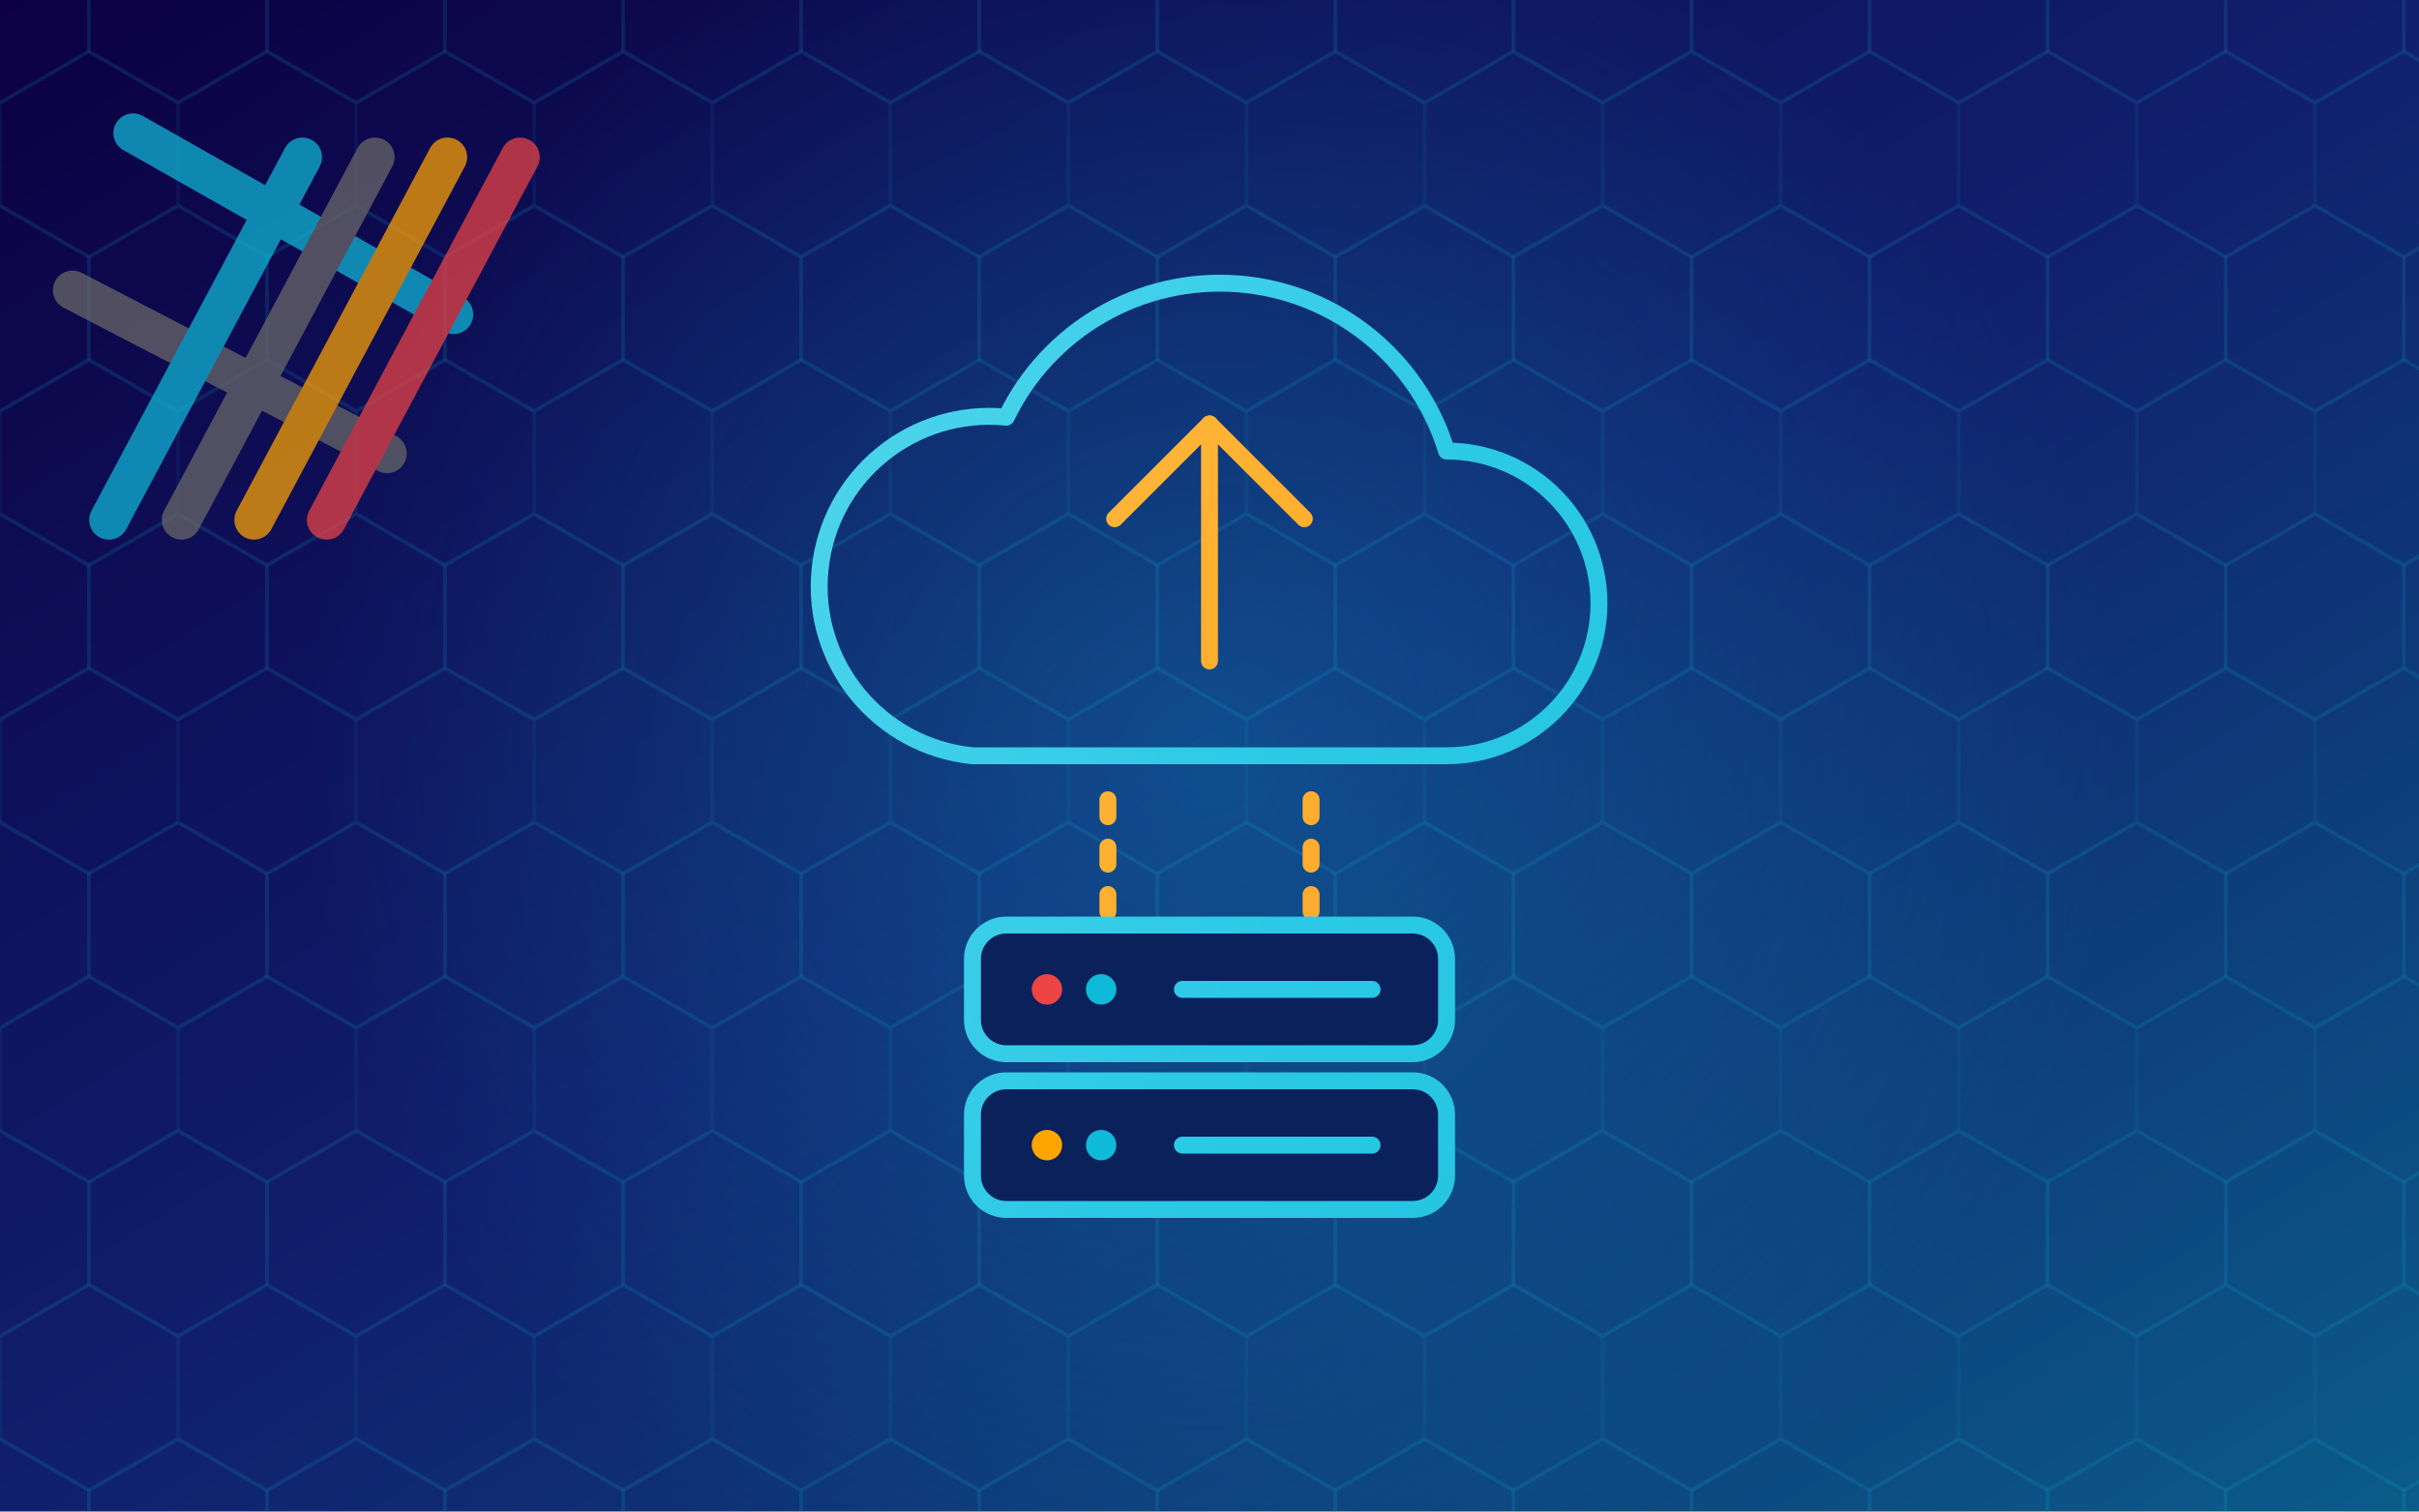
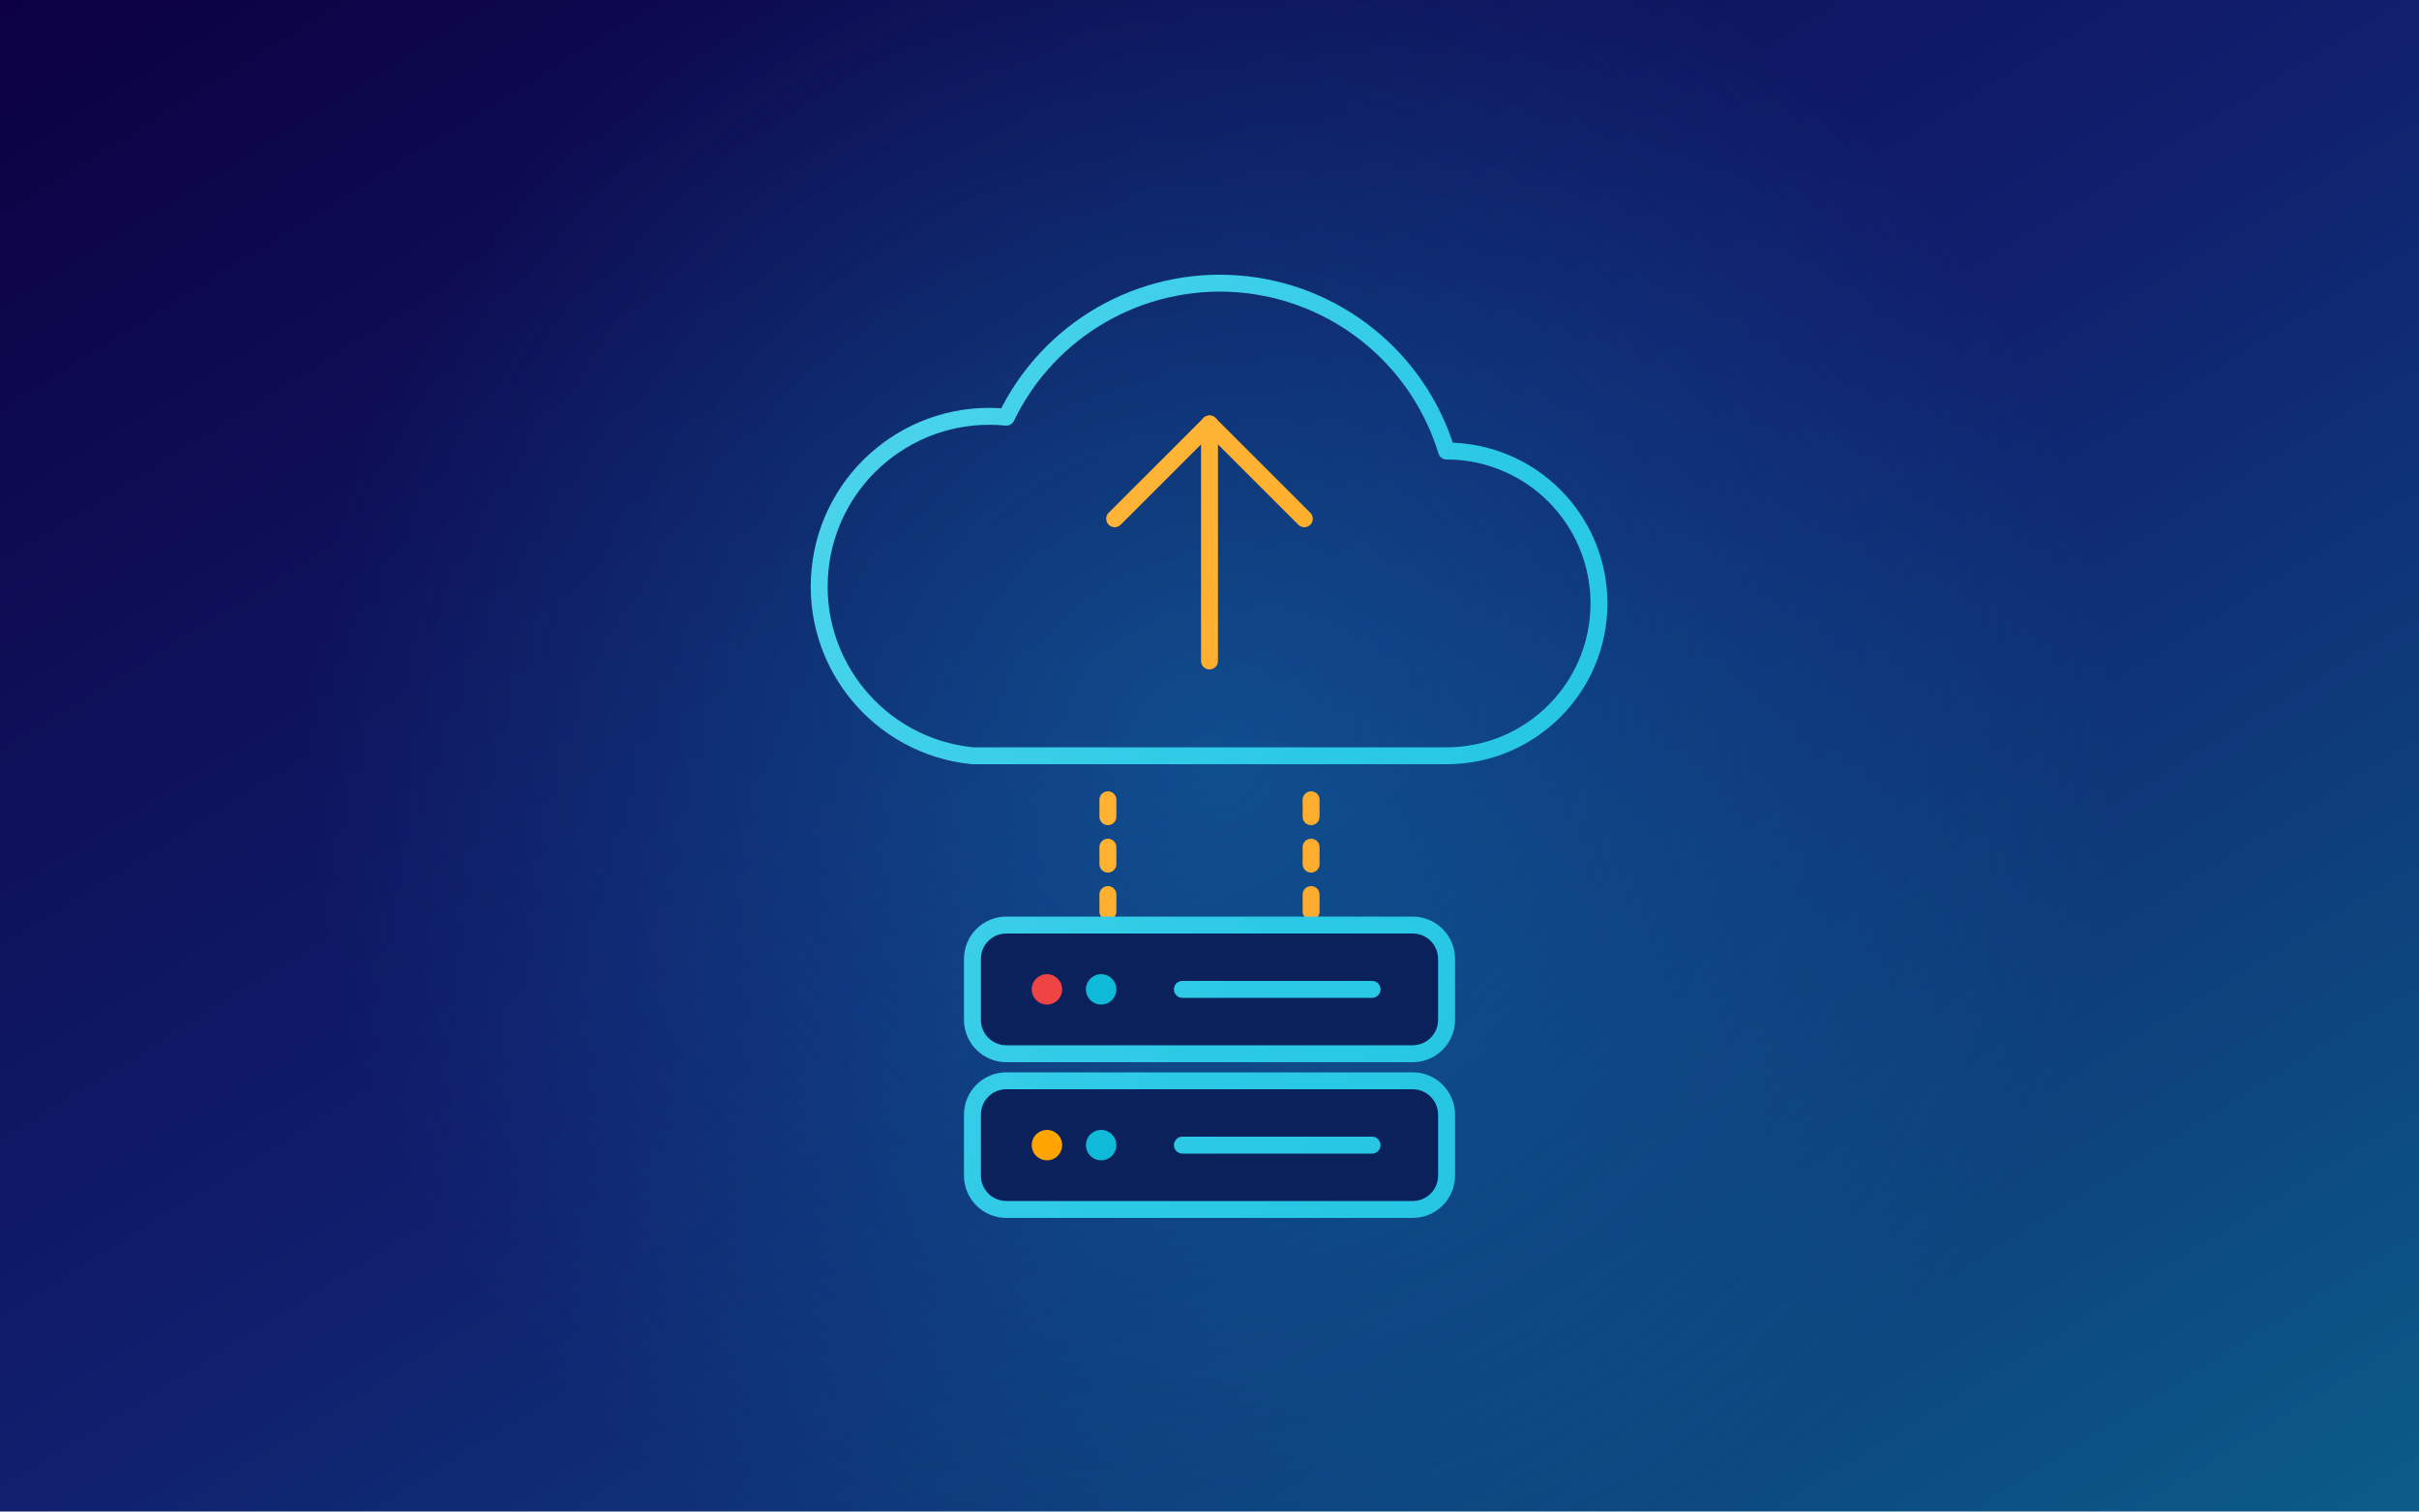
<svg xmlns="http://www.w3.org/2000/svg" viewBox="0 0 800 500" role="img" aria-label="Cloud services and migration">
  <defs>
    <linearGradient id="bg" x1="0" y1="0" x2="1" y2="1">
      <stop offset="0" stop-color="#0C0042" />
      <stop offset="0.5" stop-color="#101F6E" />
      <stop offset="1" stop-color="#0B5C88" />
    </linearGradient>
    <linearGradient id="gS" gradientUnits="userSpaceOnUse" x1="0" y1="0" x2="800" y2="500">
      <stop offset="0" stop-color="#8FEAF7" />
      <stop offset="0.55" stop-color="#2BC9E6" />
      <stop offset="1" stop-color="#0FBAD8" />
    </linearGradient>
    <linearGradient id="gO" gradientUnits="userSpaceOnUse" x1="0" y1="0" x2="800" y2="500">
      <stop offset="0" stop-color="#FFE29A" />
      <stop offset="0.5" stop-color="#FFB02E" />
      <stop offset="1" stop-color="#F58B3A" />
    </linearGradient>
    <radialGradient id="glC" cx="0.5" cy="0.5" r="0.5">
      <stop offset="0" stop-color="#0FBAD8" stop-opacity="0.30" />
      <stop offset="1" stop-color="#0FBAD8" stop-opacity="0" />
    </radialGradient>
    <radialGradient id="glO" cx="0.5" cy="0.5" r="0.5">
      <stop offset="0" stop-color="#FFA400" stop-opacity="0.24" />
      <stop offset="1" stop-color="#FFA400" stop-opacity="0" />
    </radialGradient>
-     <pattern id="hx" width="58.89" height="102" patternUnits="userSpaceOnUse">
-       <g fill="none" stroke="#0FBAD8" stroke-opacity="0.08" stroke-width="1.2">
-         <polygon points="0.0,-34.0 29.4,-17.0 29.4,17.0 0.0,34.0 -29.4,17.0 -29.4,-17.0" />
-         <polygon points="58.9,-34.0 88.3,-17.0 88.3,17.0 58.9,34.0 29.4,17.0 29.4,-17.0" />
-         <polygon points="0.0,68.0 29.4,85.0 29.4,119.0 0.0,136.0 -29.4,119.0 -29.4,85.0" />
-         <polygon points="58.9,68.0 88.3,85.0 88.3,119.0 58.9,136.0 29.4,119.0 29.4,85.0" />
-         <polygon points="29.4,17.0 58.9,34.0 58.9,68.0 29.4,85.0 0.0,68.0 0.0,34.0" />
-       </g>
-     </pattern>
  </defs>
  <rect width="800" height="500" fill="url(#bg)" />
-   <rect width="800" height="500" fill="url(#hx)" />
  <circle cx="400" cy="250.0" r="300.0" fill="url(#glC)" />
-   <g stroke-linecap="round" stroke-width="13" opacity="0.72" fill="none">
-     <line x1="24" y1="96" x2="128" y2="150" stroke="#6B6A68" />
-     <line x1="44" y1="44" x2="150" y2="104" stroke="#0FBAD8" />
-     <line x1="36" y1="172" x2="100" y2="52" stroke="#0FBAD8" />
-     <line x1="60" y1="172" x2="124" y2="52" stroke="#6B6A68" />
-     <line x1="84" y1="172" x2="148" y2="52" stroke="#FFA400" />
-     <line x1="108" y1="172" x2="172" y2="52" stroke="#EF4444" />
-   </g>
  <g transform="translate(400 250.0) scale(1.12) translate(-400 -250.0)">
    <g fill="none" stroke="url(#gS)" stroke-width="5" stroke-linecap="round" stroke-linejoin="round">
      <g transform="translate(0,-40)">
        <path d="M330 290H470A45 45 0 0 0 470 200A70 70 0 0 0 340 190A50 50 0 0 0 330 290Z" fill="none" />
        <line x1="400" y1="262" x2="400" y2="192" stroke="url(#gO)" />
        <polyline points="372,220 400,192 428,220" fill="none" stroke="url(#gO)" />
      </g>
      <line x1="370" y1="296" x2="370" y2="258" stroke="url(#gO)" stroke-dasharray="5 9" />
      <line x1="430" y1="296" x2="430" y2="258" stroke="url(#gO)" stroke-dasharray="5 9" />
      <rect x="330" y="300" width="140" height="38" rx="10" fill="#0A0A4A" stroke="none" />
      <rect x="330" y="300" width="140" height="38" rx="10" fill="rgba(15,186,216,0.13)" />
      <circle cx="352" cy="319" r="4" fill="#EF4444" stroke="#EF4444" stroke-width="1" />
      <circle cx="368" cy="319" r="4" fill="#0FBAD8" stroke="#0FBAD8" stroke-width="1" />
      <line x1="392" y1="319" x2="448" y2="319" />
      <rect x="330" y="346" width="140" height="38" rx="10" fill="#0A0A4A" stroke="none" />
      <rect x="330" y="346" width="140" height="38" rx="10" fill="rgba(15,186,216,0.13)" />
      <circle cx="352" cy="365" r="4" fill="#FFA400" stroke="#FFA400" stroke-width="1" />
      <circle cx="368" cy="365" r="4" fill="#0FBAD8" stroke="#0FBAD8" stroke-width="1" />
      <line x1="392" y1="365" x2="448" y2="365" />
    </g>
  </g>
</svg>
